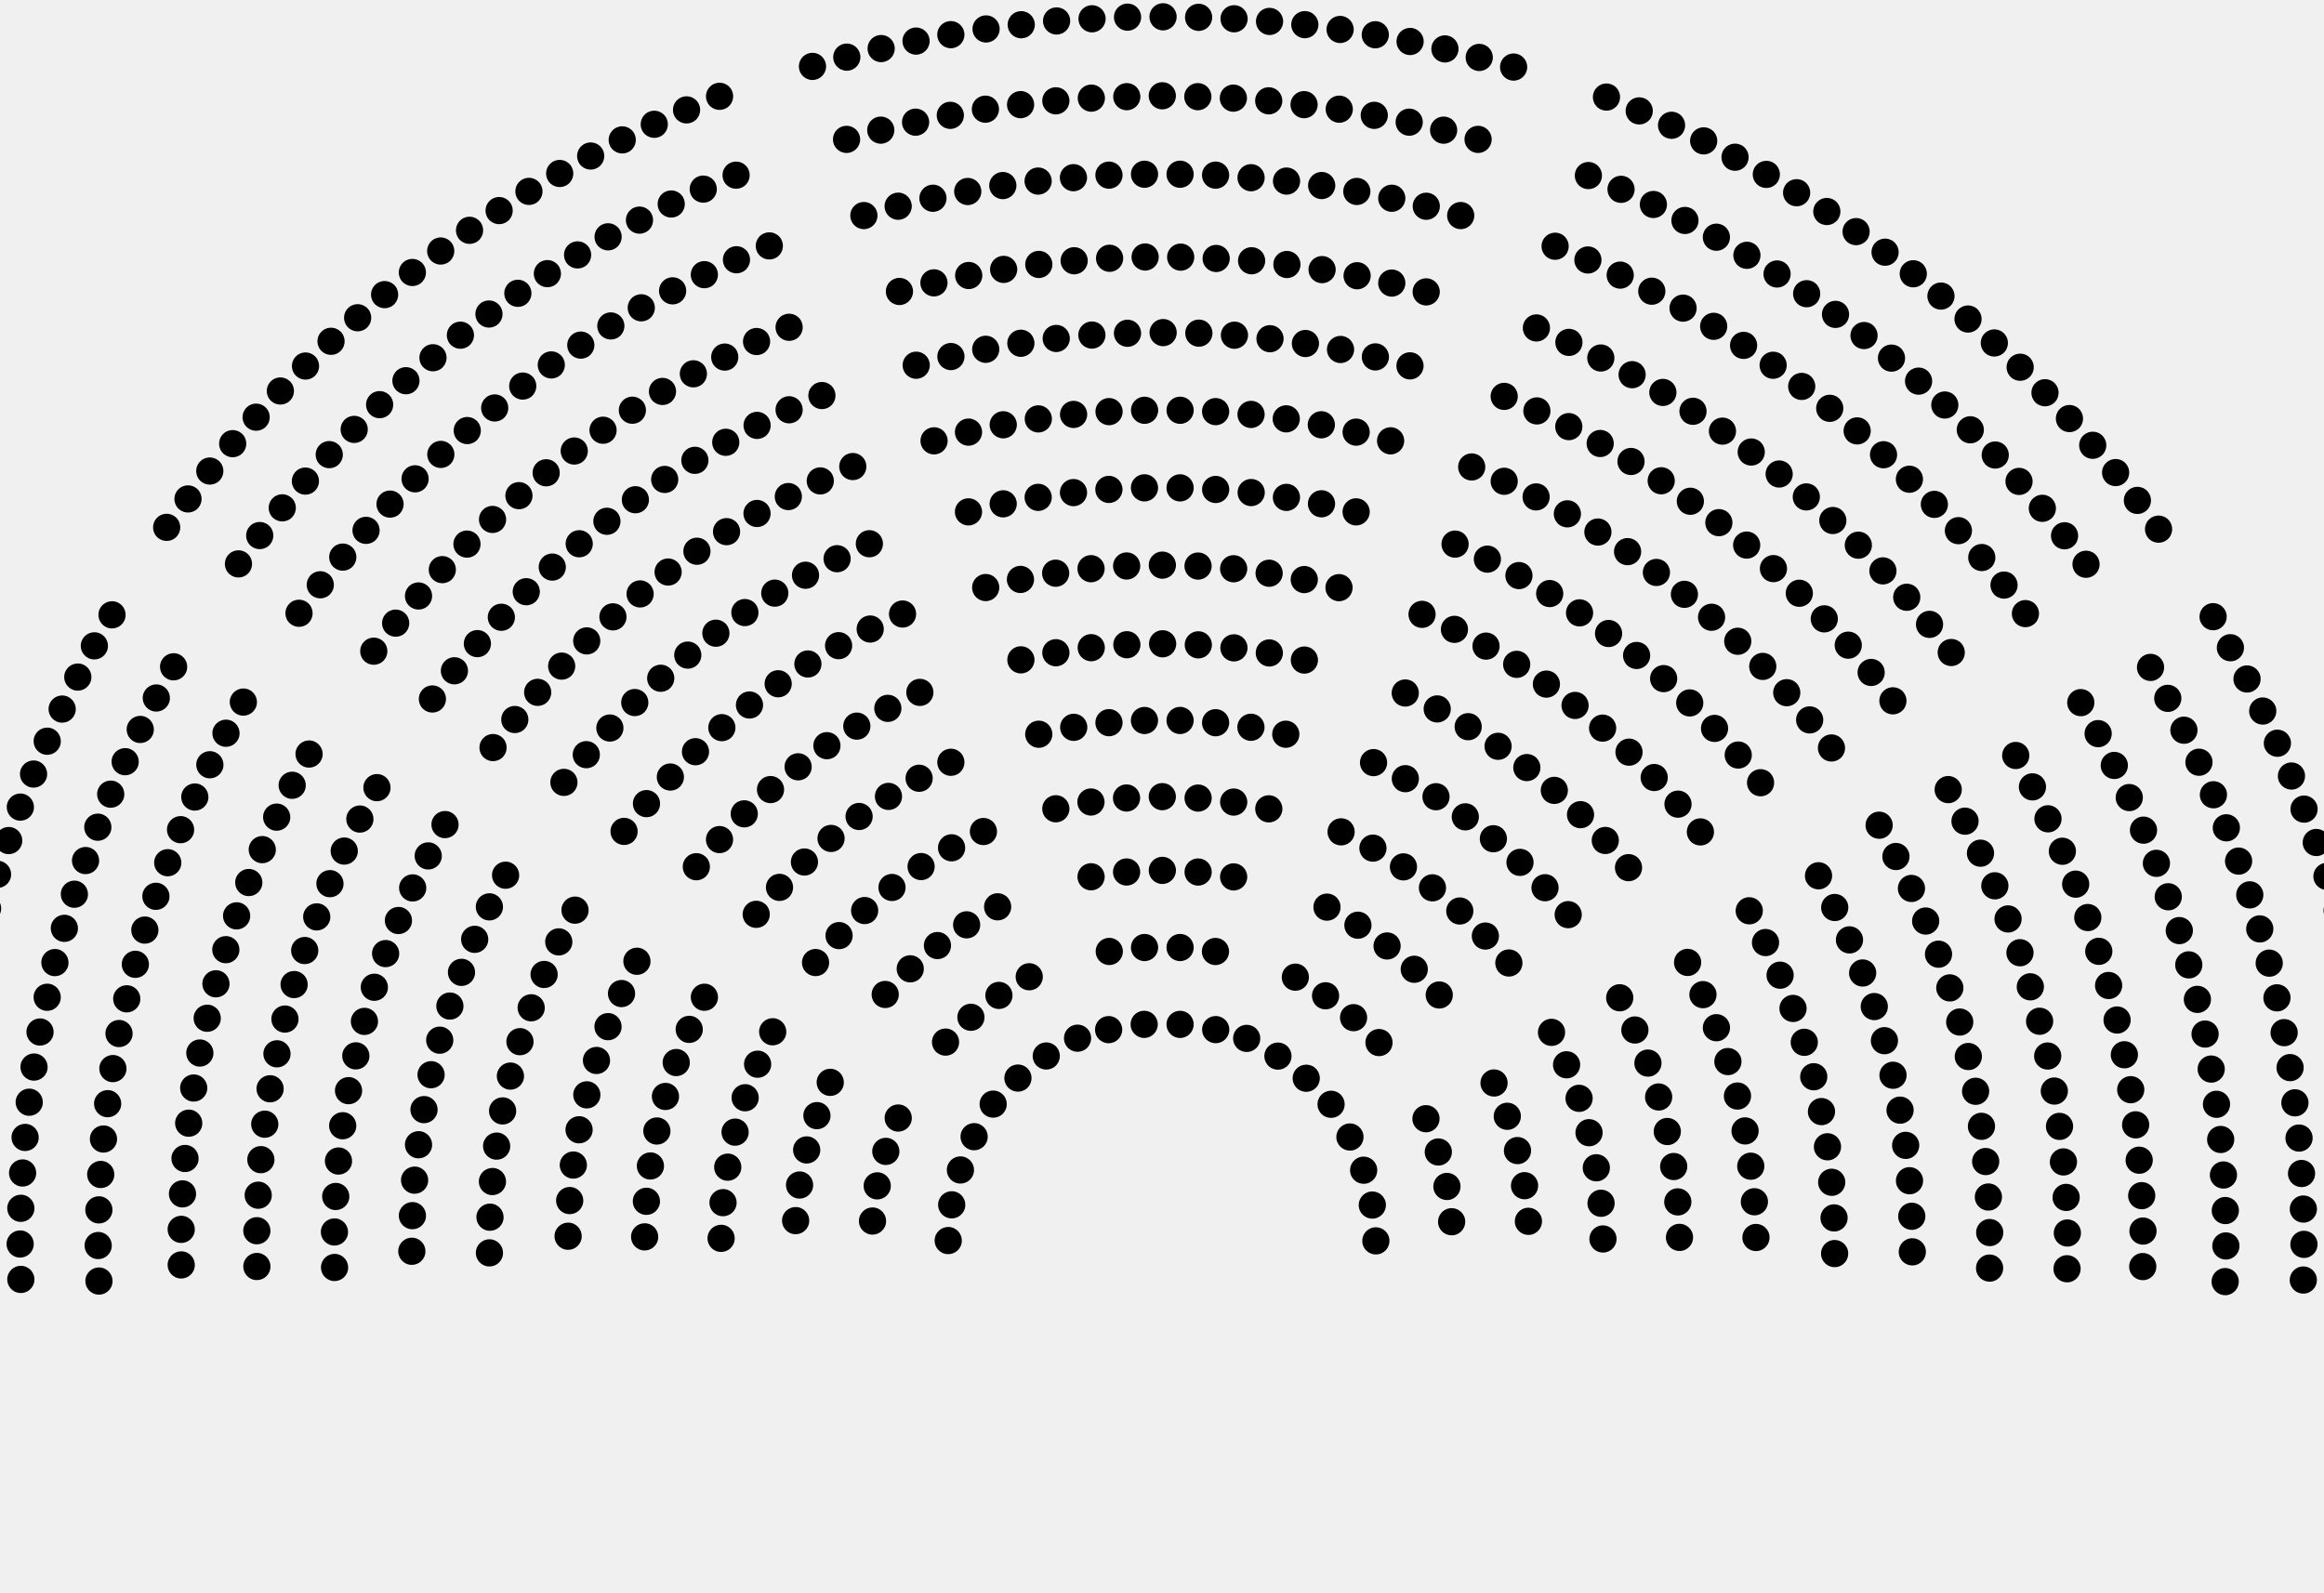
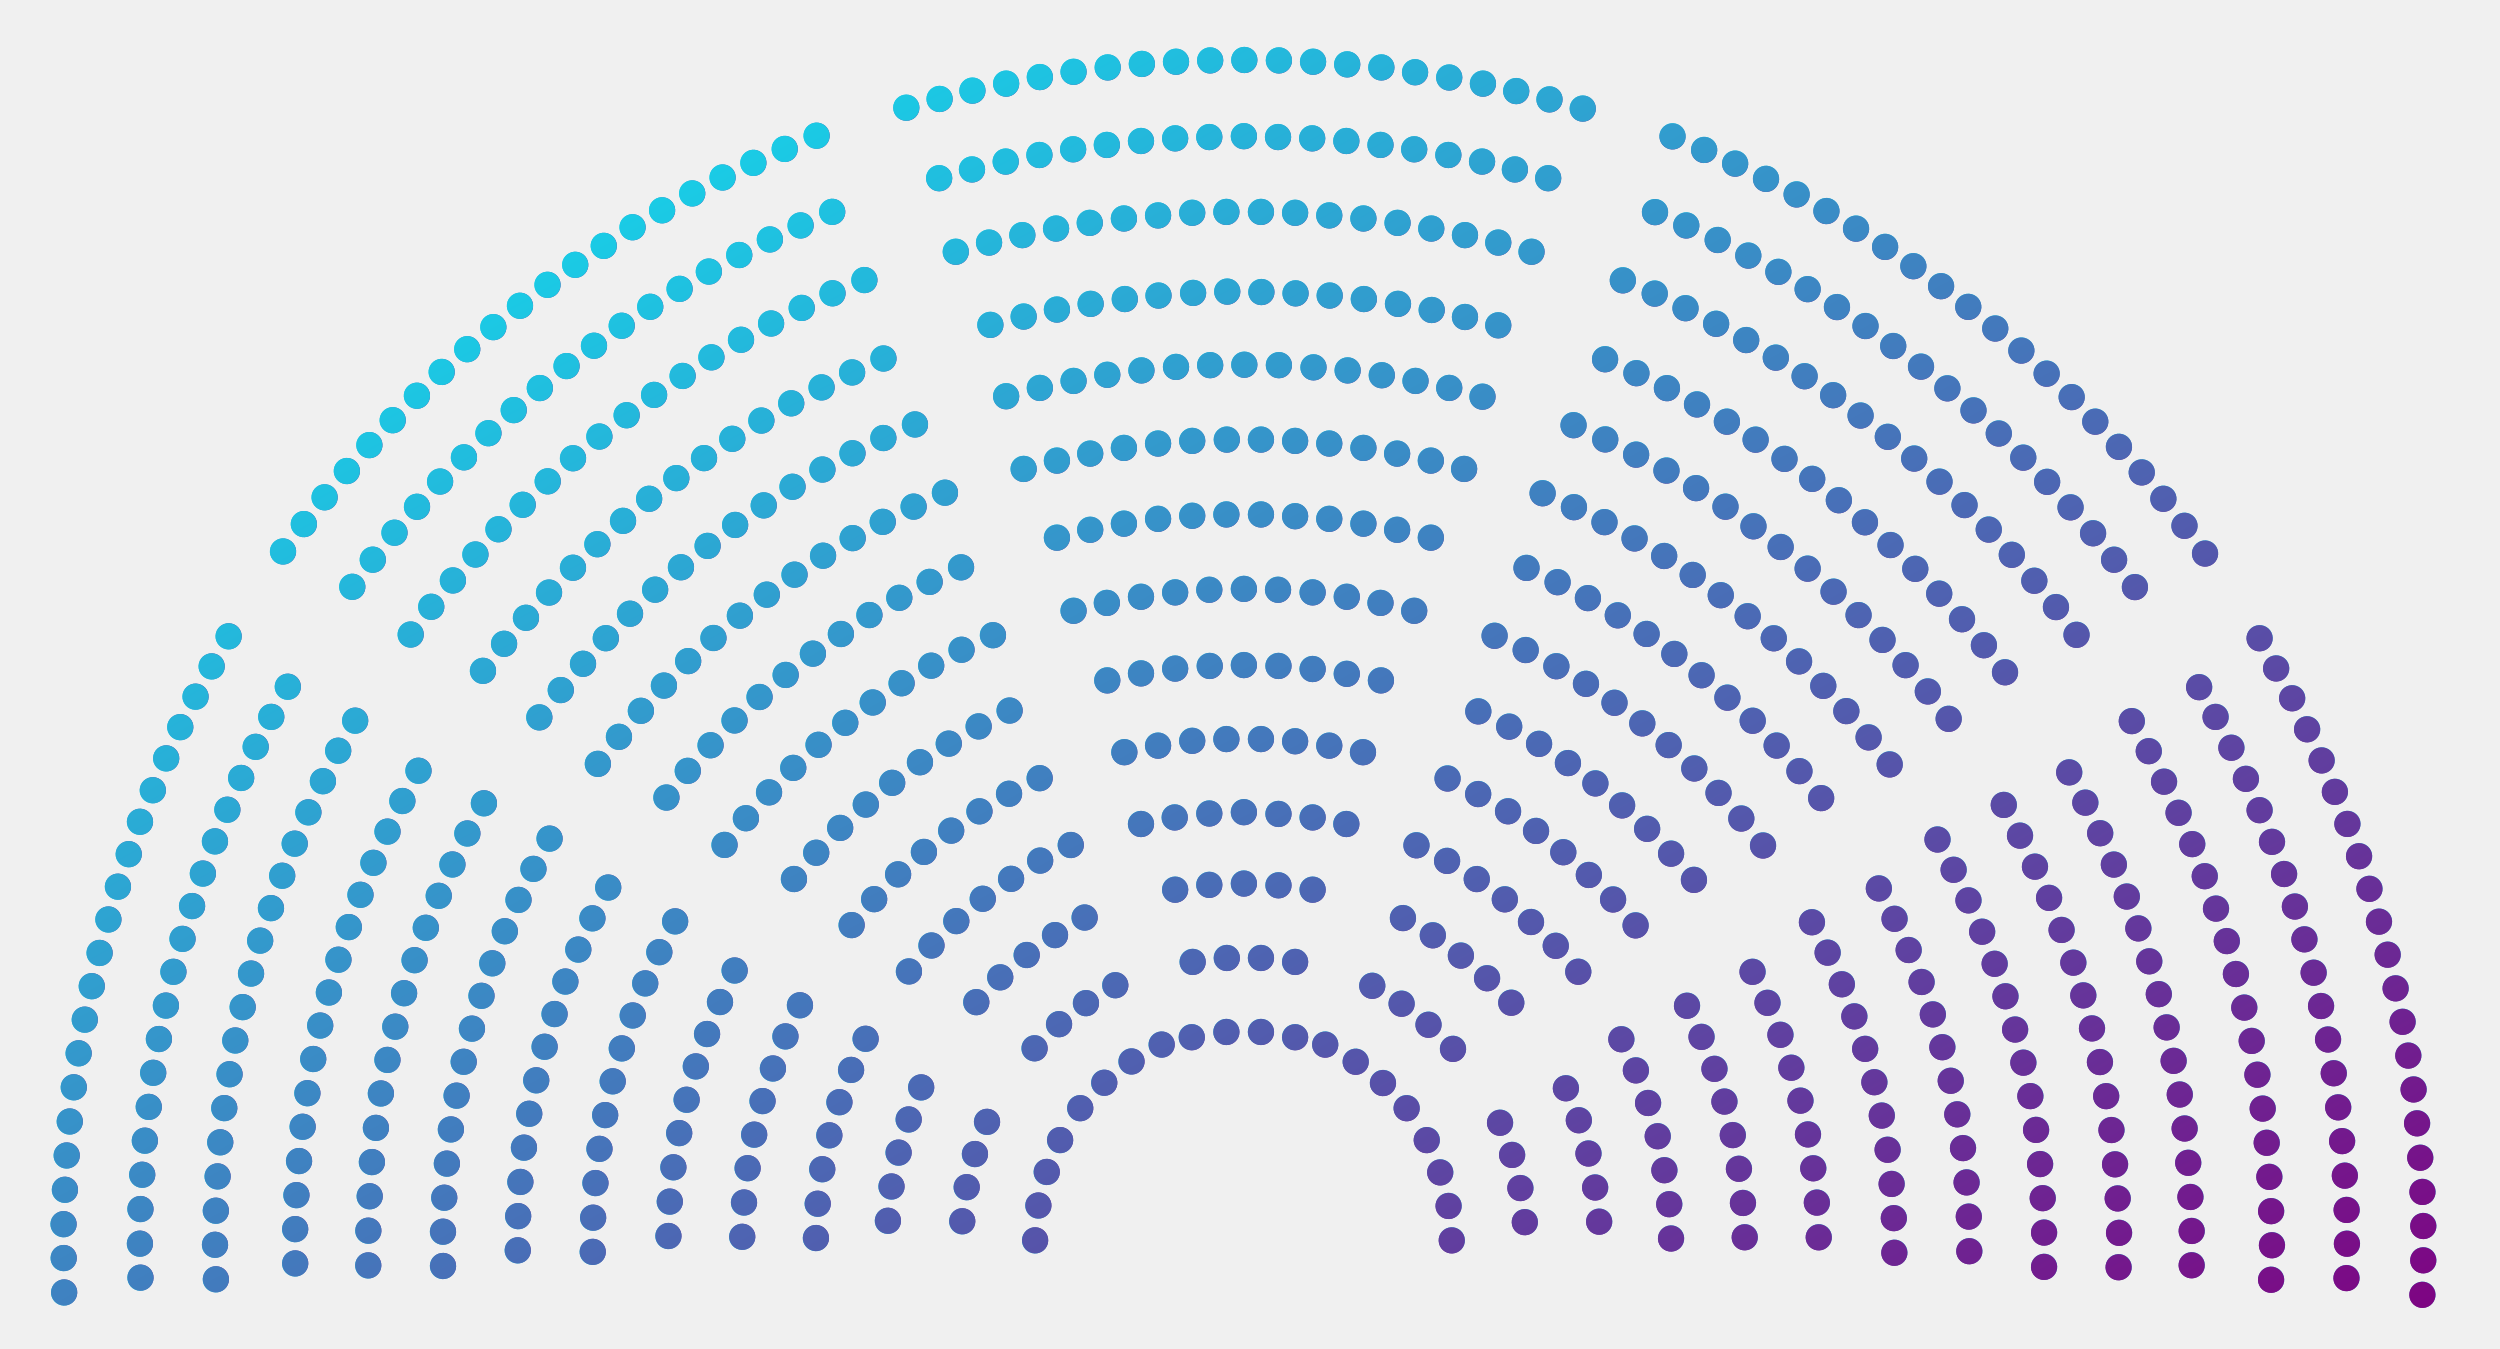
- <svg xmlns="http://www.w3.org/2000/svg" viewBox="0,0 512,351" version="1.1" id="svg2618">
+ <svg xmlns="http://www.w3.org/2000/svg" viewBox="0 0 571 308" height="100%">
  <defs>
-     <g class="pulse-group" style="--circle-radius: 20" id="slice">
-       <circle id="s010" cx="244.240" cy="226.885" r="3" />
-       <circle id="s011" cx="252.070" cy="225.722" r="3" />
-       <circle id="s012" cx="259.983" cy="225.728" r="3" />
-       <circle id="s013" cx="267.830" cy="226.881" r="3" />
-       <circle id="s032" cx="244.381" cy="209.656" r="3" />
-       <circle id="s033" cx="252.152" cy="208.790" r="3" />
-       <circle id="s034" cx="259.983" cy="208.789" r="3" />
-       <circle id="s035" cx="267.776" cy="209.663" r="3" />
-       <circle id="s058" cx="240.371" cy="193.202" r="3" />
-       <circle id="s059" cx="248.195" cy="192.145" r="3" />
-       <circle id="s060" cx="256.074" cy="191.794" r="3" />
-       <circle id="s061" cx="263.954" cy="192.154" r="3" />
-       <circle id="s062" cx="271.780" cy="193.228" r="3" />
-       <circle id="s094" cx="232.609" cy="178.215" r="3" />
-       <circle id="s095" cx="240.345" cy="176.724" r="3" />
-       <circle id="s096" cx="248.184" cy="175.840" r="3" />
-       <circle id="s097" cx="256.064" cy="175.544" r="3" />
-       <circle id="s098" cx="263.953" cy="175.858" r="3" />
-       <circle id="s099" cx="271.792" cy="176.738" r="3" />
-       <circle id="s100" cx="279.527" cy="178.231" r="3" />
-       <circle id="s139" cx="228.850" cy="161.790" r="3" />
-       <circle id="s140" cx="236.549" cy="160.268" r="3" />
-       <circle id="s141" cx="244.317" cy="159.244" r="3" />
-       <circle id="s142" cx="252.137" cy="158.762" r="3" />
-       <circle id="s143" cx="259.982" cy="158.755" r="3" />
-       <circle id="s144" cx="267.808" cy="159.251" r="3" />
-       <circle id="s145" cx="275.590" cy="160.259" r="3" />
-       <circle id="s146" cx="283.269" cy="161.790" r="3" />
-       <circle id="s191" cx="224.910" cy="145.400" r="3" />
-       <circle id="s192" cx="232.618" cy="143.833" r="3" />
-       <circle id="s193" cx="240.406" cy="142.718" r="3" />
-       <circle id="s194" cx="248.255" cy="142.067" r="3" />
-       <circle id="s195" cx="256.135" cy="141.860" r="3" />
-       <circle id="s196" cx="263.999" cy="142.093" r="3" />
-       <circle id="s197" cx="271.845" cy="142.756" r="3" />
-       <circle id="s198" cx="279.642" cy="143.877" r="3" />
-       <circle id="s199" cx="287.365" cy="145.447" r="3" />
-       <circle id="s253" cx="217.156" cy="129.467" r="3" />
-       <circle id="s254" cx="224.814" cy="127.682" r="3" />
-       <circle id="s255" cx="232.570" cy="126.305" r="3" />
-       <circle id="s256" cx="240.366" cy="125.314" r="3" />
-       <circle id="s257" cx="248.209" cy="124.715" r="3" />
-       <circle id="s258" cx="256.076" cy="124.529" r="3" />
-       <circle id="s259" cx="263.940" cy="124.733" r="3" />
-       <circle id="s260" cx="271.783" cy="125.326" r="3" />
-       <circle id="s261" cx="279.598" cy="126.313" r="3" />
-       <circle id="s262" cx="287.342" cy="127.710" r="3" />
-       <circle id="s263" cx="294.996" cy="129.490" r="3" />
-       <circle id="s325" cx="213.363" cy="112.792" r="3" />
-       <circle id="s326" cx="221.009" cy="111.019" r="3" />
-       <circle id="s327" cx="228.717" cy="109.592" r="3" />
-       <circle id="s328" cx="236.498" cy="108.543" r="3" />
-       <circle id="s329" cx="244.298" cy="107.844" r="3" />
-       <circle id="s330" cx="252.135" cy="107.495" r="3" />
-       <circle id="s331" cx="259.982" cy="107.503" r="3" />
-       <circle id="s332" cx="267.820" cy="107.855" r="3" />
-       <circle id="s333" cx="275.645" cy="108.537" r="3" />
-       <circle id="s334" cx="283.410" cy="109.599" r="3" />
-       <circle id="s335" cx="291.135" cy="111.010" r="3" />
-       <circle id="s336" cx="298.767" cy="112.788" r="3" />
-       <circle id="s402" cx="205.781" cy="097.138" r="3" />
-       <circle id="s403" cx="213.366" cy="095.219" r="3" />
-       <circle id="s404" cx="221.023" cy="093.602" r="3" />
-       <circle id="s405" cx="228.749" cy="092.302" r="3" />
-       <circle id="s406" cx="236.519" cy="091.322" r="3" />
-       <circle id="s407" cx="244.331" cy="090.701" r="3" />
-       <circle id="s408" cx="252.158" cy="090.404" r="3" />
-       <circle id="s409" cx="259.989" cy="090.404" r="3" />
-       <circle id="s410" cx="267.813" cy="090.701" r="3" />
-       <circle id="s411" cx="275.614" cy="091.319" r="3" />
-       <circle id="s412" cx="283.369" cy="092.294" r="3" />
-       <circle id="s413" cx="291.099" cy="093.603" r="3" />
-       <circle id="s414" cx="298.769" cy="095.220" r="3" />
-       <circle id="s415" cx="306.362" cy="097.138" r="3" />
-       <circle id="s483" cx="201.848" cy="080.477" r="3" />
-       <circle id="s484" cx="209.494" cy="078.567" r="3" />
-       <circle id="s485" cx="217.164" cy="076.965" r="3" />
-       <circle id="s486" cx="224.903" cy="075.636" r="3" />
-       <circle id="s487" cx="232.694" cy="074.579" r="3" />
-       <circle id="s488" cx="240.551" cy="073.831" r="3" />
-       <circle id="s489" cx="248.393" cy="073.436" r="3" />
-       <circle id="s490" cx="256.249" cy="073.287" r="3" />
-       <circle id="s491" cx="264.114" cy="073.410" r="3" />
-       <circle id="s492" cx="271.957" cy="073.863" r="3" />
-       <circle id="s493" cx="279.790" cy="074.635" r="3" />
-       <circle id="s494" cx="287.597" cy="075.692" r="3" />
-       <circle id="s495" cx="295.330" cy="077.008" r="3" />
-       <circle id="s496" cx="303.005" cy="078.643" r="3" />
-       <circle id="s497" cx="310.632" cy="080.617" r="3" />
-       <circle id="s567" cx="198.153" cy="064.224" r="3" />
-       <circle id="s568" cx="205.755" cy="062.325" r="3" />
-       <circle id="s569" cx="213.412" cy="060.706" r="3" />
-       <circle id="s570" cx="221.113" cy="059.359" r="3" />
-       <circle id="s571" cx="228.858" cy="058.268" r="3" />
-       <circle id="s572" cx="236.645" cy="057.457" r="3" />
-       <circle id="s573" cx="244.453" cy="056.908" r="3" />
-       <circle id="s574" cx="252.282" cy="056.630" r="3" />
-       <circle id="s575" cx="260.113" cy="056.659" r="3" />
-       <circle id="s576" cx="267.933" cy="056.954" r="3" />
-       <circle id="s577" cx="275.739" cy="057.457" r="3" />
-       <circle id="s578" cx="283.514" cy="058.282" r="3" />
-       <circle id="s579" cx="291.268" cy="059.409" r="3" />
-       <circle id="s580" cx="298.983" cy="060.758" r="3" />
-       <circle id="s581" cx="306.619" cy="062.374" r="3" />
-       <circle id="s582" cx="314.201" cy="064.316" r="3" />
-       <circle id="s653" cx="190.319" cy="047.499" r="3" />
-       <circle id="s654" cx="197.874" cy="045.439" r="3" />
-       <circle id="s655" cx="205.534" cy="043.684" r="3" />
-       <circle id="s656" cx="213.201" cy="042.194" r="3" />
-       <circle id="s657" cx="220.929" cy="040.890" r="3" />
-       <circle id="s658" cx="228.708" cy="039.898" r="3" />
-       <circle id="s659" cx="236.489" cy="039.151" r="3" />
-       <circle id="s660" cx="244.312" cy="038.592" r="3" />
-       <circle id="s661" cx="252.145" cy="038.393" r="3" />
-       <circle id="s662" cx="259.982" cy="038.393" r="3" />
-       <circle id="s663" cx="267.806" cy="038.595" r="3" />
-       <circle id="s664" cx="275.618" cy="039.158" r="3" />
-       <circle id="s665" cx="283.433" cy="039.901" r="3" />
-       <circle id="s666" cx="291.177" cy="040.881" r="3" />
-       <circle id="s667" cx="298.920" cy="042.186" r="3" />
-       <circle id="s668" cx="306.622" cy="043.682" r="3" />
-       <circle id="s669" cx="314.220" cy="045.447" r="3" />
-       <circle id="s670" cx="321.806" cy="047.499" r="3" />
-       <circle id="s738" cx="186.504" cy="030.712" r="3" />
-       <circle id="s739" cx="194.041" cy="028.675" r="3" />
-       <circle id="s740" cx="201.712" cy="026.921" r="3" />
-       <circle id="s741" cx="209.359" cy="025.413" r="3" />
-       <circle id="s742" cx="217.089" cy="024.056" r="3" />
-       <circle id="s743" cx="224.842" cy="023.058" r="3" />
-       <circle id="s744" cx="232.613" cy="022.212" r="3" />
-       <circle id="s745" cx="240.428" cy="021.623" r="3" />
-       <circle id="s746" cx="248.240" cy="021.301" r="3" />
-       <circle id="s747" cx="256.063" cy="021.105" r="3" />
-       <circle id="s748" cx="263.892" cy="021.301" r="3" />
-       <circle id="s749" cx="271.719" cy="021.623" r="3" />
-       <circle id="s750" cx="279.511" cy="022.214" r="3" />
-       <circle id="s751" cx="287.298" cy="023.058" r="3" />
-       <circle id="s752" cx="295.049" cy="024.056" r="3" />
-       <circle id="s753" cx="302.761" cy="025.412" r="3" />
-       <circle id="s754" cx="310.459" cy="026.919" r="3" />
-       <circle id="s755" cx="318.041" cy="028.677" r="3" />
-       <circle id="s756" cx="325.633" cy="030.711" r="3" />
-       <circle id="s816" cx="178.996" cy="014.630" r="3" />
-       <circle id="s817" cx="186.556" cy="012.589" r="3" />
-       <circle id="s818" cx="194.123" cy="010.701" r="3" />
-       <circle id="s819" cx="201.812" cy="009.052" r="3" />
-       <circle id="s820" cx="209.476" cy="007.636" r="3" />
-       <circle id="s821" cx="217.238" cy="006.376" r="3" />
-       <circle id="s822" cx="224.986" cy="005.449" r="3" />
-       <circle id="s823" cx="232.775" cy="004.615" r="3" />
-       <circle id="s824" cx="240.587" cy="004.137" r="3" />
-       <circle id="s825" cx="248.408" cy="003.780" r="3" />
-       <circle id="s826" cx="256.231" cy="003.700" r="3" />
-       <circle id="s827" cx="264.062" cy="003.817" r="3" />
-       <circle id="s828" cx="271.876" cy="004.133" r="3" />
-       <circle id="s829" cx="279.691" cy="004.720" r="3" />
-       <circle id="s830" cx="287.467" cy="005.429" r="3" />
-       <circle id="s831" cx="295.239" cy="006.491" r="3" />
-       <circle id="s832" cx="302.986" cy="007.659" r="3" />
-       <circle id="s833" cx="310.654" cy="009.141" r="3" />
-       <circle id="s834" cx="318.330" cy="010.777" r="3" />
-       <circle id="s835" cx="325.888" cy="012.654" r="3" />
-       <circle id="s836" cx="333.461" cy="014.775" r="3" />
+     <linearGradient id="myGradient" x1="0%" y1="0%" x2="100%" y2="100%">
+       <stop offset="0%" stop-color="cyan" />
+       <stop offset="100%" stop-color="purple" />
+     </linearGradient>
+     <g id="a" r="20">
+       <circle cx="244.2" cy="226.9" r="3" />
+       <circle cx="252.1" cy="225.7" r="3" />
+       <circle cx="260" cy="225.7" r="3" />
+       <circle cx="267.8" cy="226.9" r="3" />
+       <circle cx="244.4" cy="209.7" r="3" />
+       <circle cx="252.2" cy="208.8" r="3" />
+       <circle cx="260" cy="208.8" r="3" />
+       <circle cx="267.8" cy="209.7" r="3" />
+       <circle cx="240.4" cy="193.2" r="3" />
+       <circle cx="248.2" cy="192.1" r="3" />
+       <circle cx="256.1" cy="191.8" r="3" />
+       <circle cx="264" cy="192.2" r="3" />
+       <circle cx="271.8" cy="193.2" r="3" />
+       <circle cx="232.6" cy="178.2" r="3" />
+       <circle cx="240.3" cy="176.7" r="3" />
+       <circle cx="248.2" cy="175.8" r="3" />
+       <circle cx="256.1" cy="175.5" r="3" />
+       <circle cx="264" cy="175.9" r="3" />
+       <circle cx="271.8" cy="176.7" r="3" />
+       <circle cx="279.5" cy="178.2" r="3" />
+       <circle cx="228.8" cy="161.8" r="3" />
+       <circle cx="236.5" cy="160.3" r="3" />
+       <circle cx="244.3" cy="159.2" r="3" />
+       <circle cx="252.1" cy="158.8" r="3" />
+       <circle cx="260" cy="158.8" r="3" />
+       <circle cx="267.8" cy="159.3" r="3" />
+       <circle cx="275.6" cy="160.3" r="3" />
+       <circle cx="283.3" cy="161.8" r="3" />
+       <circle cx="224.9" cy="145.4" r="3" />
+       <circle cx="232.6" cy="143.8" r="3" />
+       <circle cx="240.4" cy="142.7" r="3" />
+       <circle cx="248.3" cy="142.1" r="3" />
+       <circle cx="256.1" cy="141.9" r="3" />
+       <circle cx="264" cy="142.1" r="3" />
+       <circle cx="271.8" cy="142.8" r="3" />
+       <circle cx="279.6" cy="143.9" r="3" />
+       <circle cx="287.4" cy="145.4" r="3" />
+       <circle cx="217.2" cy="129.5" r="3" />
+       <circle cx="224.8" cy="127.7" r="3" />
+       <circle cx="232.6" cy="126.3" r="3" />
+       <circle cx="240.4" cy="125.3" r="3" />
+       <circle cx="248.2" cy="124.7" r="3" />
+       <circle cx="256.1" cy="124.5" r="3" />
+       <circle cx="263.9" cy="124.7" r="3" />
+       <circle cx="271.8" cy="125.3" r="3" />
+       <circle cx="279.6" cy="126.3" r="3" />
+       <circle cx="287.3" cy="127.7" r="3" />
+       <circle cx="295" cy="129.5" r="3" />
+       <circle cx="213.4" cy="112.8" r="3" />
+       <circle cx="221" cy="111" r="3" />
+       <circle cx="228.7" cy="109.6" r="3" />
+       <circle cx="236.5" cy="108.5" r="3" />
+       <circle cx="244.3" cy="107.8" r="3" />
+       <circle cx="252.1" cy="107.5" r="3" />
+       <circle cx="260" cy="107.5" r="3" />
+       <circle cx="267.8" cy="107.9" r="3" />
+       <circle cx="275.6" cy="108.5" r="3" />
+       <circle cx="283.4" cy="109.6" r="3" />
+       <circle cx="291.1" cy="111" r="3" />
+       <circle cx="298.8" cy="112.8" r="3" />
+       <circle cx="205.8" cy="97.1" r="3" />
+       <circle cx="213.4" cy="95.2" r="3" />
+       <circle cx="221" cy="93.6" r="3" />
+       <circle cx="228.7" cy="92.3" r="3" />
+       <circle cx="236.5" cy="91.3" r="3" />
+       <circle cx="244.3" cy="90.7" r="3" />
+       <circle cx="252.2" cy="90.4" r="3" />
+       <circle cx="260" cy="90.4" r="3" />
+       <circle cx="267.8" cy="90.7" r="3" />
+       <circle cx="275.6" cy="91.3" r="3" />
+       <circle cx="283.4" cy="92.3" r="3" />
+       <circle cx="291.1" cy="93.6" r="3" />
+       <circle cx="298.8" cy="95.2" r="3" />
+       <circle cx="306.4" cy="97.1" r="3" />
+       <circle cx="201.8" cy="80.5" r="3" />
+       <circle cx="209.5" cy="78.6" r="3" />
+       <circle cx="217.2" cy="77" r="3" />
+       <circle cx="224.9" cy="75.6" r="3" />
+       <circle cx="232.7" cy="74.6" r="3" />
+       <circle cx="240.6" cy="73.8" r="3" />
+       <circle cx="248.4" cy="73.4" r="3" />
+       <circle cx="256.2" cy="73.3" r="3" />
+       <circle cx="264.1" cy="73.4" r="3" />
+       <circle cx="272" cy="73.9" r="3" />
+       <circle cx="279.8" cy="74.6" r="3" />
+       <circle cx="287.6" cy="75.7" r="3" />
+       <circle cx="295.3" cy="77" r="3" />
+       <circle cx="303" cy="78.6" r="3" />
+       <circle cx="310.6" cy="80.6" r="3" />
+       <circle cx="198.2" cy="64.2" r="3" />
+       <circle cx="205.8" cy="62.3" r="3" />
+       <circle cx="213.4" cy="60.7" r="3" />
+       <circle cx="221.1" cy="59.4" r="3" />
+       <circle cx="228.9" cy="58.3" r="3" />
+       <circle cx="236.6" cy="57.5" r="3" />
+       <circle cx="244.5" cy="56.9" r="3" />
+       <circle cx="252.3" cy="56.6" r="3" />
+       <circle cx="260.1" cy="56.7" r="3" />
+       <circle cx="267.9" cy="57" r="3" />
+       <circle cx="275.7" cy="57.5" r="3" />
+       <circle cx="283.5" cy="58.3" r="3" />
+       <circle cx="291.3" cy="59.4" r="3" />
+       <circle cx="299" cy="60.8" r="3" />
+       <circle cx="306.6" cy="62.4" r="3" />
+       <circle cx="314.2" cy="64.3" r="3" />
+       <circle cx="190.3" cy="47.5" r="3" />
+       <circle cx="197.9" cy="45.4" r="3" />
+       <circle cx="205.5" cy="43.7" r="3" />
+       <circle cx="213.2" cy="42.2" r="3" />
+       <circle cx="220.9" cy="40.9" r="3" />
+       <circle cx="228.7" cy="39.9" r="3" />
+       <circle cx="236.5" cy="39.2" r="3" />
+       <circle cx="244.3" cy="38.6" r="3" />
+       <circle cx="252.1" cy="38.4" r="3" />
+       <circle cx="260" cy="38.4" r="3" />
+       <circle cx="267.8" cy="38.6" r="3" />
+       <circle cx="275.6" cy="39.2" r="3" />
+       <circle cx="283.4" cy="39.9" r="3" />
+       <circle cx="291.2" cy="40.9" r="3" />
+       <circle cx="298.9" cy="42.2" r="3" />
+       <circle cx="306.6" cy="43.7" r="3" />
+       <circle cx="314.2" cy="45.4" r="3" />
+       <circle cx="321.8" cy="47.5" r="3" />
+       <circle cx="186.5" cy="30.7" r="3" />
+       <circle cx="194" cy="28.7" r="3" />
+       <circle cx="201.7" cy="26.9" r="3" />
+       <circle cx="209.4" cy="25.4" r="3" />
+       <circle cx="217.1" cy="24.1" r="3" />
+       <circle cx="224.8" cy="23.1" r="3" />
+       <circle cx="232.6" cy="22.2" r="3" />
+       <circle cx="240.4" cy="21.6" r="3" />
+       <circle cx="248.2" cy="21.3" r="3" />
+       <circle cx="256.1" cy="21.1" r="3" />
+       <circle cx="263.9" cy="21.3" r="3" />
+       <circle cx="271.7" cy="21.6" r="3" />
+       <circle cx="279.5" cy="22.2" r="3" />
+       <circle cx="287.3" cy="23.1" r="3" />
+       <circle cx="295" cy="24.1" r="3" />
+       <circle cx="302.8" cy="25.4" r="3" />
+       <circle cx="310.5" cy="26.9" r="3" />
+       <circle cx="318" cy="28.7" r="3" />
+       <circle cx="325.6" cy="30.7" r="3" />
+       <circle cx="179" cy="14.6" r="3" />
+       <circle cx="186.6" cy="12.6" r="3" />
+       <circle cx="194.1" cy="10.7" r="3" />
+       <circle cx="201.8" cy="9.1" r="3" />
+       <circle cx="209.5" cy="7.6" r="3" />
+       <circle cx="217.2" cy="6.4" r="3" />
+       <circle cx="225" cy="5.4" r="3" />
+       <circle cx="232.8" cy="4.6" r="3" />
+       <circle cx="240.6" cy="4.1" r="3" />
+       <circle cx="248.4" cy="3.8" r="3" />
+       <circle cx="256.2" cy="3.7" r="3" />
+       <circle cx="264.1" cy="3.8" r="3" />
+       <circle cx="271.9" cy="4.1" r="3" />
+       <circle cx="279.7" cy="4.7" r="3" />
+       <circle cx="287.5" cy="5.4" r="3" />
+       <circle cx="295.2" cy="6.5" r="3" />
+       <circle cx="303" cy="7.7" r="3" />
+       <circle cx="310.7" cy="9.1" r="3" />
+       <circle cx="318.3" cy="10.8" r="3" />
+       <circle cx="325.9" cy="12.7" r="3" />
+       <circle cx="333.5" cy="14.8" r="3" />
    </g>
+     <g id="l" transform="translate(28, 10)">
+       <use href="#a" class="a" />
+       <use href="#a" class="b" transform="rotate(38 257 272)" />
+       <use href="#a" class="c" transform="rotate(-38 255 272)" />
+       <use href="#a" class="d" transform="rotate(76 256 273)" />
+       <use href="#a" class="e" transform="rotate(-76 256 273)" />
+     </g>
+     <mask id="mask">
+       <use href="#l" fill="white" />
+     </mask>
  </defs>
-   <use href="#slice" />
-   <use href="#slice" transform="translate(10, 3) rotate(38, 256, 256)" />
-   <use href="#slice" transform="translate(-10, 3) rotate(-38, 256, 256)" />
-   <use href="#slice" transform="translate(16, 13) rotate(76, 256, 256)" />
-   <use href="#slice" transform="translate(-16, 13) rotate(-76, 256, 256)" />
+   <use href="#l" fill="url(#myGradient)" />
+   <rect width="564" height="308" fill="url(#myGradient)" mask="url(#mask)" no-clip-path="url(#clip)" />
</svg>
